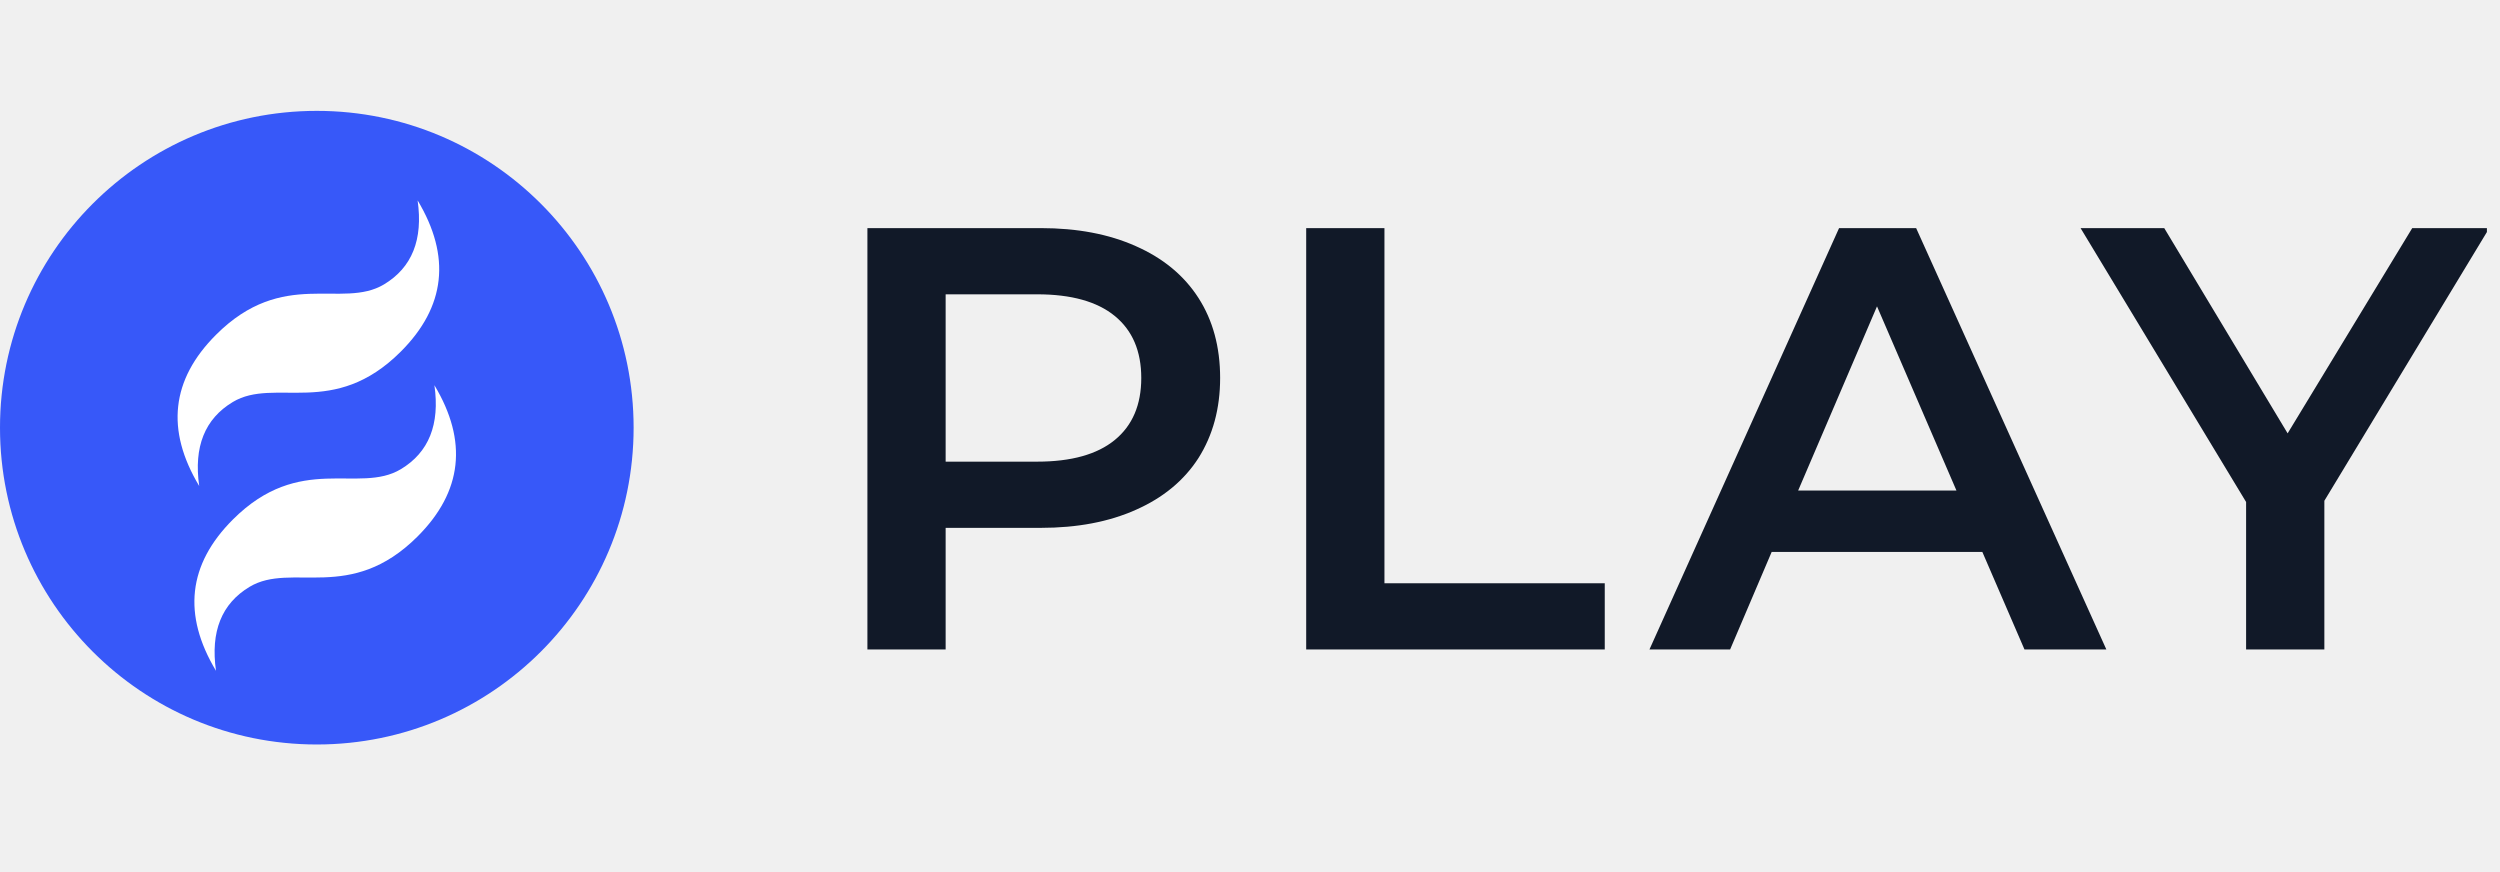
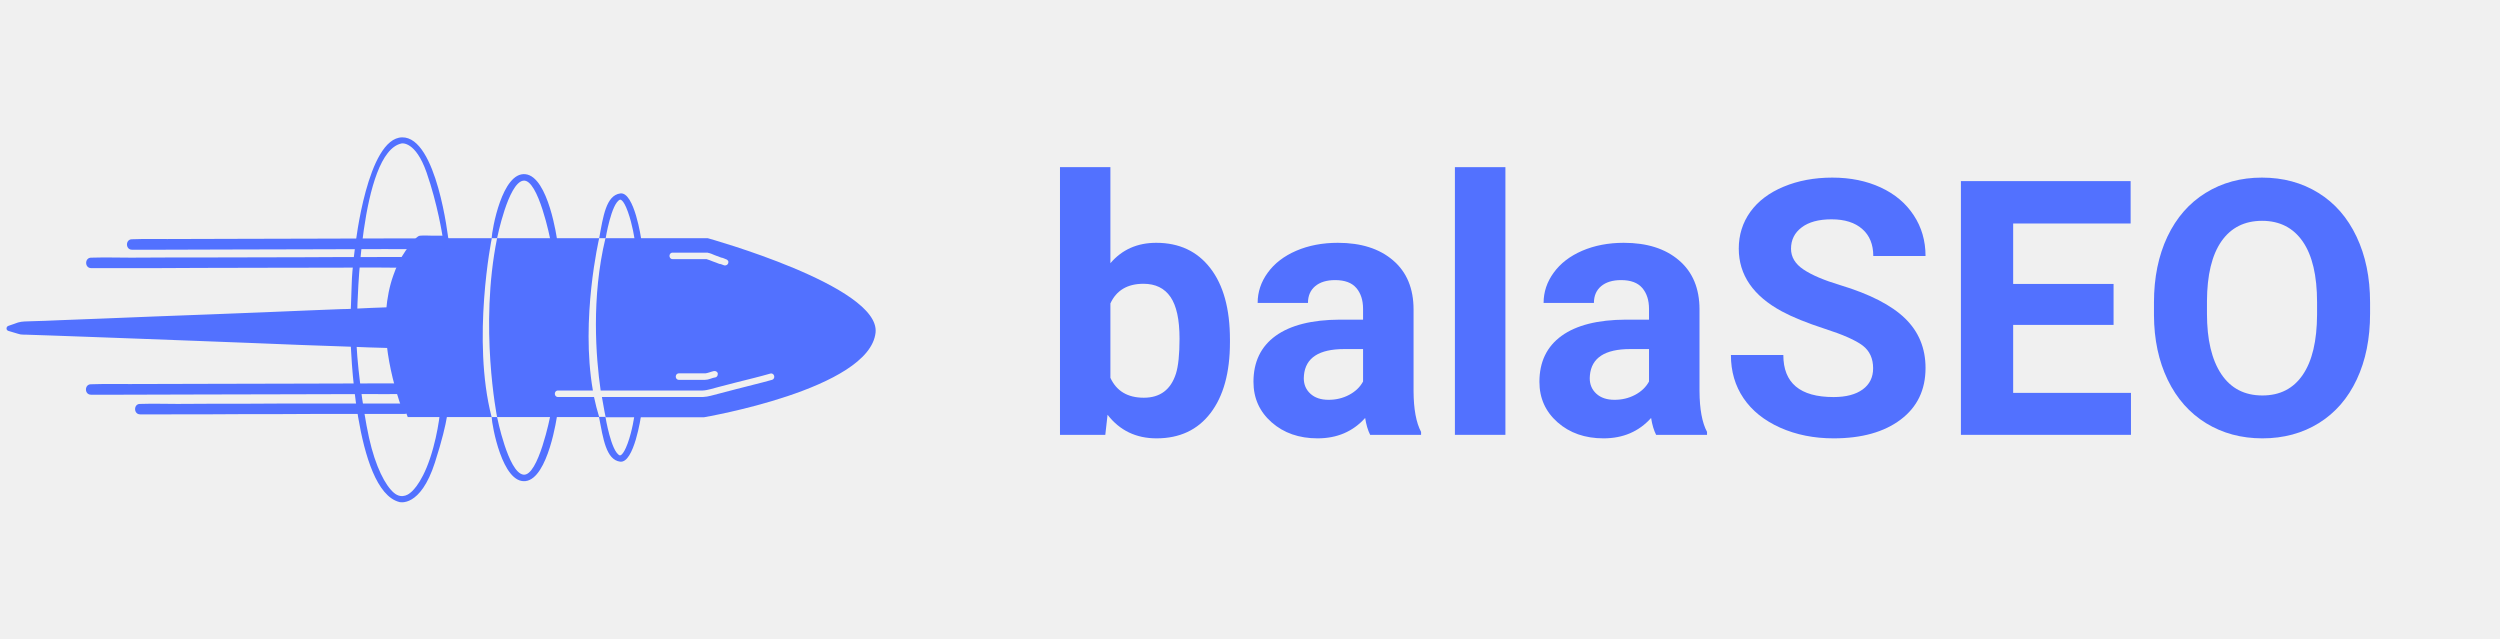
- <svg xmlns="http://www.w3.org/2000/svg" width="132" height="46" viewBox="0 0 132 46" fill="none">
-   <g clip-path="url(#clip0_2151_1148)">
-     <path d="M54.952 12.044C56.88 12.044 58.554 12.362 59.973 12.997C61.414 13.633 62.516 14.544 63.279 15.731C64.041 16.917 64.423 18.326 64.423 19.958C64.423 21.568 64.041 22.977 63.279 24.185C62.516 25.371 61.414 26.282 59.973 26.918C58.554 27.553 56.88 27.871 54.952 27.871H49.93V34.291H45.799V12.044H54.952ZM54.761 24.375C56.562 24.375 57.929 23.994 58.861 23.231C59.793 22.468 60.259 21.377 60.259 19.958C60.259 18.538 59.793 17.447 58.861 16.684C57.929 15.921 56.562 15.54 54.761 15.54H49.93V24.375H54.761ZM68.967 12.044H73.099V30.795H84.731V34.291H68.967V12.044ZM104.668 29.143H93.544L91.351 34.291H87.092L97.103 12.044H101.172L111.215 34.291H106.892L104.668 29.143ZM103.301 25.901L99.106 16.176L94.942 25.901H103.301ZM122.726 26.441V34.291H118.594V26.505L109.854 12.044H114.272L120.787 22.881L127.366 12.044H131.434L122.726 26.441Z" fill="#111928" />
-     <path d="M16.727 39.309C25.965 39.309 33.455 31.82 33.455 22.582C33.455 13.344 25.965 5.854 16.727 5.854C7.489 5.854 0 13.344 0 22.582C0 31.82 7.489 39.309 16.727 39.309Z" fill="#3758F9" />
-     <path fill-rule="evenodd" clip-rule="evenodd" d="M10.518 25.661C8.743 22.704 9.039 20.043 11.405 17.677C14.953 14.129 18.058 16.347 20.276 15.016C21.754 14.129 22.346 12.651 22.05 10.581C23.824 13.537 23.528 16.199 21.163 18.564C17.614 22.113 14.509 19.895 12.292 21.226C10.813 22.113 10.222 23.591 10.518 25.661ZM11.405 35.419C9.63 32.462 9.926 29.801 12.292 27.435C15.84 23.887 18.945 26.105 21.163 24.774C22.641 23.887 23.233 22.409 22.937 20.339C24.711 23.296 24.415 25.957 22.05 28.323C18.501 31.871 15.396 29.653 13.179 30.984C11.7 31.871 11.109 33.349 11.405 35.419Z" fill="white" />
-   </g>
+ <svg xmlns="http://www.w3.org/2000/svg" width="623" zoomAndPan="magnify" viewBox="0 0 467.25 119.25" height="159" preserveAspectRatio="xMidYMid meet" version="1.0">
  <defs>
-     <clipPath id="clip0_2151_1148">
-       <rect width="131.309" height="46" fill="white" />
+     <g />
+     <clipPath id="5d9de7a72c">
+       <path d="M 65 25.527 L 120 25.527 L 120 94 L 65 94 Z M 65 25.527 " clip-rule="nonzero" />
+     </clipPath>
+     <clipPath id="3ab3e4c5fc">
+       <path d="M 1.086 44 L 85 44 L 85 77 L 1.086 77 Z M 1.086 44 " clip-rule="nonzero" />
    </clipPath>
  </defs>
+   <g clip-path="url(#5d9de7a72c)">
+     <path fill="#5271ff" d="M 65.727 53.281 C 65.805 49.957 66.43 45.73 66.43 45.73 C 66.43 45.73 68.66 25.789 75.152 25.672 C 81.641 25.555 83.793 44.676 83.793 44.676 L 82.699 44.676 L 82.699 44.09 C 82.699 44.09 81.801 38.184 79.727 32.242 C 77.652 26.297 75.074 26.805 75.074 26.805 C 67.254 28.41 66.781 57.934 66.781 57.934 L 65.57 57.934 C 65.531 57.973 65.648 56.562 65.727 53.281 Z M 65.531 63.68 C 65.531 63.68 66.234 91.68 74.645 93.832 C 74.645 93.832 78.555 94.965 81.289 86.441 C 84.027 77.914 83.754 75.57 83.754 75.57 L 82.387 75.531 C 82.387 75.531 82.113 80.457 80.391 85.617 C 78.672 90.781 76.676 92.109 76.676 92.109 C 76.676 92.109 75.23 93.48 73.625 92.109 C 72.023 90.742 70.184 87.262 68.973 81.824 C 67.762 76.391 66.547 66.496 66.625 63.133 C 66.703 59.77 66.625 63.133 66.625 63.133 Z M 91.887 44.52 L 92.906 44.52 C 92.906 44.52 94.977 34.195 97.793 33.766 C 100.609 33.336 102.875 44.871 102.875 44.871 L 104.129 44.871 C 104.129 44.871 102.523 32.984 98.184 32.555 C 93.844 32.125 91.965 42.918 91.887 44.52 Z M 98.184 89.922 C 102.484 89.488 104.129 77.602 104.129 77.602 L 102.875 77.602 C 102.875 77.602 100.609 89.176 97.793 88.707 C 94.977 88.277 92.906 77.953 92.906 77.953 L 91.887 77.953 C 91.965 79.559 93.883 90.352 98.184 89.922 Z M 111.988 44.52 L 113.199 44.52 C 113.199 44.52 114.254 38.027 115.859 37.324 C 115.859 37.324 116.445 37.051 117.344 39.555 C 118.246 42.055 118.598 44.715 118.598 44.715 L 119.848 44.715 C 119.848 44.715 118.559 35.801 115.938 36.152 C 113.277 36.504 112.73 40.453 111.988 44.52 Z M 115.898 86.285 C 118.52 86.637 119.809 77.719 119.809 77.719 L 118.559 77.719 C 118.559 77.719 118.207 80.418 117.305 82.883 C 116.406 85.344 115.82 85.109 115.82 85.109 C 114.215 84.406 113.16 77.914 113.16 77.914 L 111.949 77.914 C 112.73 81.98 113.277 85.93 115.898 86.285 Z M 115.898 86.285 " fill-opacity="1" fill-rule="nonzero" />
+   </g>
+   <g clip-path="url(#3ab3e4c5fc)">
+     <path fill="#5271ff" d="M 84.301 59.77 C 84.301 65.832 83.871 71.504 83.09 76.391 L 75.621 76.391 C 75.152 75.102 74.762 73.848 74.41 72.637 C 73.547 69.703 73.039 67.004 72.766 64.582 L 66.195 64.348 L 3.824 62 L 1.715 61.375 L 3.98 60.594 L 66.156 58.129 L 72.688 57.855 C 73 54.023 73.977 51.129 75.074 49.016 C 75.895 47.375 76.793 46.242 77.457 45.496 C 78.086 44.793 78.516 44.48 78.516 44.48 L 83.324 44.48 C 83.91 49.094 84.301 54.258 84.301 59.77 Z M 84.301 59.77 " fill-opacity="1" fill-rule="nonzero" />
+     <path fill="#5271ff" d="M 83.793 59.77 C 83.793 65.285 83.441 70.797 82.621 76.273 C 82.777 76.156 82.934 76.039 83.09 75.922 C 80.586 75.922 78.125 75.922 75.621 75.922 C 75.777 76.039 75.934 76.156 76.09 76.273 C 74.762 72.48 73.703 68.57 73.273 64.582 C 73.234 64.309 73.078 64.109 72.805 64.109 C 70.613 64.031 68.426 63.953 66.195 63.875 C 65.414 63.836 64.633 63.836 63.852 63.797 C 61.895 63.719 59.902 63.641 57.945 63.562 C 55.129 63.445 52.352 63.367 49.539 63.25 C 46.215 63.133 42.891 63.016 39.605 62.859 C 36.125 62.742 32.684 62.586 29.203 62.469 C 25.957 62.352 22.672 62.234 19.426 62.117 C 16.691 62 13.953 61.922 11.215 61.805 C 9.379 61.727 7.539 61.648 5.703 61.609 C 5.234 61.609 4.723 61.57 4.254 61.57 C 4.137 61.57 4.02 61.57 3.902 61.57 C 3.863 61.57 3.863 61.57 3.824 61.57 C 4.098 61.609 3.707 61.531 3.59 61.492 C 3.004 61.297 2.418 61.141 1.832 60.945 C 1.832 61.258 1.832 61.57 1.832 61.883 C 2.418 61.688 3.043 61.453 3.629 61.258 C 3.746 61.219 3.902 61.18 3.98 61.141 C 4.059 61.102 4.02 61.141 3.941 61.141 C 3.941 61.141 3.98 61.141 4.02 61.141 C 4.332 61.141 4.605 61.102 4.918 61.102 C 6.484 61.023 8.008 60.984 9.574 60.906 C 12.113 60.789 14.656 60.711 17.199 60.594 C 20.367 60.477 23.496 60.355 26.66 60.199 C 30.102 60.082 33.543 59.926 36.984 59.809 C 40.348 59.691 43.711 59.535 47.113 59.418 C 50.086 59.301 53.059 59.184 55.988 59.066 C 58.219 58.988 60.41 58.91 62.637 58.793 C 63.734 58.754 64.867 58.715 65.961 58.676 C 67.84 58.598 69.715 58.52 71.594 58.441 C 71.945 58.441 72.297 58.402 72.648 58.402 C 72.922 58.402 73.117 58.168 73.117 57.934 C 73.391 54.492 74.289 51.051 76.129 48.117 C 76.559 47.453 77.027 46.789 77.535 46.203 C 77.809 45.891 78.086 45.613 78.359 45.34 C 78.477 45.262 78.555 45.145 78.672 45.066 C 78.945 44.832 78.555 45.184 78.477 45.066 C 78.516 45.105 79.18 45.066 79.219 45.066 C 79.727 45.066 80.234 45.066 80.703 45.066 C 81.562 45.066 82.387 45.066 83.246 45.066 C 83.09 44.949 82.934 44.832 82.777 44.715 C 83.52 49.645 83.793 54.688 83.793 59.77 C 83.793 60.395 84.77 60.395 84.77 59.77 C 84.77 54.609 84.457 49.484 83.754 44.402 C 83.715 44.207 83.48 44.051 83.285 44.051 C 82.504 44.051 81.723 44.051 80.938 44.051 C 80.156 44.051 79.297 43.973 78.516 44.051 C 78.004 44.09 77.535 44.754 77.223 45.066 C 76.676 45.652 76.207 46.281 75.777 46.906 C 74.801 48.312 74.055 49.879 73.508 51.48 C 72.766 53.555 72.375 55.703 72.18 57.895 C 72.336 57.738 72.492 57.582 72.648 57.426 C 70.457 57.504 68.309 57.582 66.117 57.699 C 65.336 57.738 64.516 57.777 63.734 57.777 C 61.738 57.855 59.742 57.934 57.789 58.012 C 54.973 58.129 52.156 58.246 49.344 58.363 C 46.02 58.48 42.695 58.637 39.371 58.754 C 35.891 58.871 32.449 59.027 28.969 59.145 C 25.723 59.262 22.477 59.418 19.23 59.535 C 16.535 59.652 13.797 59.73 11.098 59.848 C 9.301 59.926 7.5 60.004 5.703 60.043 C 4.918 60.082 4.137 60.043 3.355 60.277 C 2.77 60.477 2.184 60.711 1.559 60.906 C 1.125 61.062 1.086 61.688 1.559 61.844 C 2.184 62.039 2.77 62.195 3.395 62.391 C 3.551 62.43 3.707 62.469 3.863 62.508 C 4.176 62.547 4.488 62.547 4.762 62.547 C 6.328 62.586 7.891 62.664 9.457 62.703 C 11.996 62.781 14.539 62.898 17.082 62.977 C 20.25 63.094 23.418 63.211 26.582 63.328 C 30.023 63.445 33.504 63.602 36.945 63.719 C 40.348 63.836 43.711 63.992 47.113 64.109 C 50.086 64.23 53.059 64.348 56.027 64.465 C 58.258 64.543 60.449 64.621 62.676 64.699 C 63.773 64.738 64.906 64.777 66 64.816 C 67.918 64.895 69.793 64.973 71.711 65.012 C 72.062 65.012 72.414 65.051 72.766 65.051 C 72.609 64.895 72.453 64.738 72.297 64.582 C 72.766 68.648 73.781 72.637 75.152 76.508 C 75.23 76.703 75.387 76.859 75.621 76.859 C 78.125 76.859 80.586 76.859 83.09 76.859 C 83.285 76.859 83.52 76.703 83.559 76.508 C 84.418 70.953 84.77 65.363 84.77 59.77 C 84.77 59.145 83.793 59.145 83.793 59.77 Z M 83.793 59.77 " fill-opacity="1" fill-rule="nonzero" />
+   </g>
+   <path fill="#5271ff" d="M 78.516 44.559 C 76.715 44.559 74.918 44.559 73.117 44.559 C 68.855 44.559 64.555 44.598 60.293 44.598 C 55.09 44.598 49.93 44.637 44.727 44.637 C 40.23 44.637 35.773 44.676 31.277 44.676 C 29.125 44.676 26.934 44.637 24.746 44.715 C 24.707 44.715 24.668 44.715 24.668 44.715 C 23.418 44.715 23.418 46.672 24.668 46.672 C 26.465 46.672 28.266 46.672 30.062 46.672 C 34.328 46.672 38.629 46.633 42.891 46.633 C 48.09 46.633 53.254 46.594 58.453 46.594 C 62.949 46.594 67.41 46.555 71.906 46.555 C 74.055 46.555 76.246 46.594 78.438 46.516 C 78.477 46.516 78.516 46.516 78.516 46.516 C 79.766 46.516 79.766 44.559 78.516 44.559 Z M 78.516 44.559 " fill-opacity="1" fill-rule="nonzero" />
+   <path fill="#5271ff" d="M 77.105 48.039 C 75.113 48.039 73.117 48.039 71.125 48.039 C 66.352 48.039 61.543 48.039 56.773 48.078 C 50.984 48.078 45.238 48.117 39.449 48.117 C 34.445 48.117 29.477 48.117 24.473 48.156 C 22.047 48.156 19.621 48.078 17.16 48.156 C 17.121 48.156 17.082 48.156 17.043 48.156 C 15.789 48.156 15.789 50.113 17.043 50.113 C 19.035 50.113 21.031 50.113 23.023 50.113 C 27.797 50.113 32.605 50.113 37.375 50.074 C 43.164 50.074 48.914 50.035 54.699 50.035 C 59.703 50.035 64.672 50.035 69.676 49.996 C 72.102 49.996 74.527 50.074 76.988 49.996 C 77.027 49.996 77.066 49.996 77.105 49.996 C 78.359 49.996 78.359 48.039 77.105 48.039 Z M 77.105 48.039 " fill-opacity="1" fill-rule="nonzero" />
+   <path fill="#5271ff" d="M 75.855 71.66 C 73.898 71.66 71.945 71.66 69.949 71.66 C 65.258 71.66 60.605 71.699 55.91 71.699 C 50.242 71.699 44.609 71.738 38.941 71.738 C 34.051 71.738 29.164 71.777 24.277 71.777 C 21.891 71.777 19.504 71.738 17.121 71.816 C 17.082 71.816 17.043 71.816 17.004 71.816 C 15.75 71.816 15.75 73.77 17.004 73.77 C 18.957 73.77 20.914 73.77 22.906 73.77 C 27.602 73.77 32.254 73.73 36.945 73.73 C 42.617 73.73 48.246 73.691 53.918 73.691 C 58.805 73.691 63.695 73.652 68.582 73.652 C 70.969 73.652 73.352 73.691 75.738 73.613 C 75.777 73.613 75.816 73.613 75.855 73.613 C 77.105 73.613 77.105 71.66 75.855 71.66 Z M 75.855 71.66 " fill-opacity="1" fill-rule="nonzero" />
+   <path fill="#5271ff" d="M 26.191 77.445 C 28.109 77.445 30.023 77.445 31.902 77.445 C 36.242 77.445 40.543 77.445 44.883 77.406 C 49.461 77.406 54.074 77.406 58.648 77.367 C 61.387 77.367 64.125 77.367 66.859 77.367 C 69.637 77.367 72.375 77.367 75.152 77.367 C 75.309 77.367 75.465 77.367 75.582 77.367 C 76.832 77.367 76.832 75.414 75.582 75.414 C 72.766 75.414 69.949 75.414 67.137 75.414 C 64.75 75.414 62.402 75.414 60.02 75.414 C 55.559 75.414 51.062 75.414 46.605 75.453 C 42.148 75.453 37.648 75.453 33.191 75.492 C 30.887 75.492 28.578 75.414 26.27 75.492 C 26.23 75.492 26.191 75.492 26.152 75.492 C 24.941 75.492 24.941 77.445 26.191 77.445 Z M 26.191 77.445 " fill-opacity="1" fill-rule="nonzero" />
+   <path fill="#5271ff" d="M 86.219 75.375 C 85.316 75.375 84.379 75.375 83.48 75.375 C 83.363 75.375 83.207 75.375 83.09 75.375 C 82.582 75.375 82.074 75.805 82.113 76.352 C 82.152 76.898 82.543 77.328 83.09 77.328 C 83.988 77.328 84.926 77.328 85.828 77.328 C 85.945 77.328 86.102 77.328 86.219 77.328 C 86.727 77.328 87.234 76.898 87.195 76.352 C 87.195 75.844 86.766 75.375 86.219 75.375 Z M 86.219 75.375 " fill-opacity="1" fill-rule="nonzero" />
+   <path fill="#5271ff" d="M 91.887 77.953 L 76.207 77.953 C 76.012 77.445 75.816 76.898 75.621 76.391 L 83.09 76.391 C 83.871 71.504 84.301 65.832 84.301 59.77 C 84.301 54.297 83.949 49.094 83.324 44.52 L 91.926 44.52 C 91.887 44.52 88.133 63.523 91.887 77.953 Z M 91.887 77.953 " fill-opacity="1" fill-rule="nonzero" />
+   <path fill="#5271ff" d="M 132.281 44.52 L 113.16 44.52 C 110.5 55.586 111.363 66.73 112.262 72.988 L 131.305 72.988 C 132.32 72.949 133.301 72.559 134.316 72.324 C 135.371 72.051 136.43 71.777 137.484 71.504 C 139.633 70.953 141.824 70.445 143.977 69.82 C 144.719 69.625 145.031 70.758 144.289 70.992 C 142.098 71.621 139.828 72.129 137.641 72.715 C 136.547 72.988 135.449 73.301 134.355 73.574 C 133.379 73.809 132.398 74.16 131.383 74.199 L 112.496 74.199 C 112.887 76.586 113.199 77.992 113.199 77.992 L 131.539 77.992 C 131.539 77.992 162.512 72.754 163.645 62.156 C 164.543 53.477 132.281 44.52 132.281 44.52 Z M 134.082 70.25 C 134.004 70.367 133.848 70.523 133.73 70.523 C 133.418 70.562 133.105 70.68 132.754 70.797 C 132.438 70.914 132.086 70.992 131.773 70.992 C 131.734 70.992 131.734 70.992 131.695 70.992 L 126.887 70.992 C 126.105 70.992 126.105 69.781 126.887 69.781 L 131.695 69.781 C 131.773 69.781 131.812 69.781 131.852 69.781 C 132.398 69.703 132.871 69.469 133.418 69.352 C 133.574 69.312 133.73 69.352 133.887 69.43 C 134.004 69.508 134.121 69.625 134.16 69.781 C 134.16 69.938 134.121 70.133 134.082 70.25 Z M 136.113 49.172 C 136.074 49.328 135.957 49.445 135.84 49.523 C 135.723 49.605 135.527 49.645 135.371 49.605 C 135.098 49.523 134.824 49.367 134.551 49.328 C 134.512 49.328 134.512 49.328 134.473 49.328 C 134.043 49.172 133.613 49.016 133.223 48.859 C 132.832 48.703 132.438 48.547 132.047 48.43 L 125.715 48.43 C 124.93 48.43 124.93 47.219 125.715 47.219 L 132.164 47.219 C 132.242 47.219 132.281 47.219 132.359 47.258 C 132.793 47.336 133.184 47.531 133.574 47.688 C 134.004 47.844 134.395 48 134.824 48.156 C 134.824 48.156 134.863 48.156 134.863 48.156 C 135.176 48.195 135.449 48.391 135.723 48.469 C 135.879 48.508 135.996 48.625 136.074 48.742 C 136.152 48.859 136.152 49.016 136.113 49.172 Z M 136.113 49.172 " fill-opacity="1" fill-rule="nonzero" />
+   <path fill="#5271ff" d="M 111.012 74.16 C 111.285 75.453 111.598 76.703 111.988 77.953 L 92.906 77.953 C 92.906 77.953 89.543 61.102 92.906 44.52 L 111.988 44.52 C 111.988 44.52 108.469 59.535 110.812 72.988 L 104.285 72.988 C 103.5 72.988 103.5 74.199 104.285 74.199 L 111.012 74.199 Z M 111.012 74.16 " fill-opacity="1" fill-rule="nonzero" />
+   <g fill="#5271ff" fill-opacity="1">
+     <g transform="translate(194.5024, 81.27217)">
+       <g>
+         <path d="M 35.375 -17.297 C 35.375 -11.648 34.164 -7.242 31.75 -4.078 C 29.344 -0.922 25.977 0.656 21.656 0.656 C 17.832 0.656 14.781 -0.812 12.5 -3.75 L 12.078 0 L 3.609 0 L 3.609 -50.031 L 13.031 -50.031 L 13.031 -32.078 C 15.195 -34.617 18.051 -35.891 21.594 -35.891 C 25.895 -35.891 29.266 -34.312 31.703 -31.156 C 34.148 -28 35.375 -23.551 35.375 -17.812 Z M 25.953 -17.984 C 25.953 -21.535 25.391 -24.129 24.266 -25.766 C 23.141 -27.41 21.457 -28.234 19.219 -28.234 C 16.219 -28.234 14.156 -27.008 13.031 -24.562 L 13.031 -10.656 C 14.176 -8.176 16.258 -6.938 19.281 -6.938 C 22.32 -6.938 24.32 -8.438 25.281 -11.438 C 25.727 -12.863 25.953 -15.047 25.953 -17.984 Z M 25.953 -17.984 " />
+       </g>
+     </g>
+   </g>
+   <g fill="#5271ff" fill-opacity="1">
+     <g transform="translate(232.0534, 81.27217)">
+       <g>
+         <path d="M 24.031 0 C 23.602 -0.844 23.289 -1.895 23.094 -3.156 C 20.812 -0.613 17.848 0.656 14.203 0.656 C 10.742 0.656 7.879 -0.344 5.609 -2.344 C 3.348 -4.344 2.219 -6.863 2.219 -9.906 C 2.219 -13.633 3.598 -16.5 6.359 -18.5 C 9.129 -20.5 13.133 -21.508 18.375 -21.531 L 22.703 -21.531 L 22.703 -23.547 C 22.703 -25.172 22.281 -26.473 21.438 -27.453 C 20.602 -28.43 19.285 -28.922 17.484 -28.922 C 15.898 -28.922 14.656 -28.539 13.75 -27.781 C 12.852 -27.02 12.406 -25.977 12.406 -24.656 L 3 -24.656 C 3 -26.695 3.629 -28.582 4.891 -30.312 C 6.148 -32.051 7.926 -33.414 10.219 -34.406 C 12.52 -35.395 15.109 -35.891 17.984 -35.891 C 22.328 -35.891 25.77 -34.797 28.312 -32.609 C 30.863 -30.43 32.141 -27.367 32.141 -23.422 L 32.141 -8.141 C 32.16 -4.797 32.629 -2.266 33.547 -0.547 L 33.547 0 Z M 16.25 -6.547 C 17.645 -6.547 18.926 -6.852 20.094 -7.469 C 21.27 -8.094 22.141 -8.926 22.703 -9.969 L 22.703 -16.031 L 19.188 -16.031 C 14.469 -16.031 11.957 -14.398 11.656 -11.141 L 11.625 -10.578 C 11.625 -9.41 12.035 -8.445 12.859 -7.688 C 13.691 -6.926 14.82 -6.547 16.25 -6.547 Z M 16.25 -6.547 " />
+       </g>
+     </g>
+   </g>
+   <g fill="#5271ff" fill-opacity="1">
+     <g transform="translate(267.8131, 81.27217)">
+       <g>
+         <path d="M 13.547 0 L 4.109 0 L 4.109 -50.031 L 13.547 -50.031 Z M 13.547 0 " />
+       </g>
+     </g>
+   </g>
+   <g fill="#5271ff" fill-opacity="1">
+     <g transform="translate(285.4976, 81.27217)">
+       <g>
+         <path d="M 24.031 0 C 23.602 -0.844 23.289 -1.895 23.094 -3.156 C 20.812 -0.613 17.848 0.656 14.203 0.656 C 10.742 0.656 7.879 -0.344 5.609 -2.344 C 3.348 -4.344 2.219 -6.863 2.219 -9.906 C 2.219 -13.633 3.598 -16.5 6.359 -18.5 C 9.129 -20.5 13.133 -21.508 18.375 -21.531 L 22.703 -21.531 L 22.703 -23.547 C 22.703 -25.172 22.281 -26.473 21.438 -27.453 C 20.602 -28.43 19.285 -28.922 17.484 -28.922 C 15.898 -28.922 14.656 -28.539 13.75 -27.781 C 12.852 -27.02 12.406 -25.977 12.406 -24.656 L 3 -24.656 C 3 -26.695 3.629 -28.582 4.891 -30.312 C 6.148 -32.051 7.926 -33.414 10.219 -34.406 C 12.52 -35.395 15.109 -35.891 17.984 -35.891 C 22.328 -35.891 25.77 -34.797 28.312 -32.609 C 30.863 -30.43 32.141 -27.367 32.141 -23.422 L 32.141 -8.141 C 32.16 -4.797 32.629 -2.266 33.547 -0.547 L 33.547 0 Z M 16.25 -6.547 C 17.645 -6.547 18.926 -6.852 20.094 -7.469 C 21.27 -8.094 22.141 -8.926 22.703 -9.969 L 22.703 -16.031 L 19.188 -16.031 C 14.469 -16.031 11.957 -14.398 11.656 -11.141 L 11.625 -10.578 C 11.625 -9.41 12.035 -8.445 12.859 -7.688 C 13.691 -6.926 14.82 -6.547 16.25 -6.547 Z M 16.25 -6.547 " />
+       </g>
+     </g>
+   </g>
+   <g fill="#5271ff" fill-opacity="1">
+     <g transform="translate(321.2573, 81.27217)">
+       <g>
+         <path d="M 28.828 -12.438 C 28.828 -14.281 28.176 -15.695 26.875 -16.688 C 25.57 -17.676 23.223 -18.719 19.828 -19.812 C 16.441 -20.914 13.766 -22 11.797 -23.062 C 6.41 -25.969 3.719 -29.883 3.719 -34.812 C 3.719 -37.375 4.438 -39.66 5.875 -41.672 C 7.32 -43.68 9.395 -45.25 12.094 -46.375 C 14.801 -47.508 17.836 -48.078 21.203 -48.078 C 24.586 -48.078 27.602 -47.461 30.25 -46.234 C 32.906 -45.004 34.961 -43.27 36.422 -41.031 C 37.891 -38.801 38.625 -36.266 38.625 -33.422 L 28.859 -33.422 C 28.859 -35.586 28.172 -37.27 26.797 -38.469 C 25.43 -39.676 23.516 -40.281 21.047 -40.281 C 18.648 -40.281 16.789 -39.773 15.469 -38.766 C 14.145 -37.766 13.484 -36.438 13.484 -34.781 C 13.484 -33.238 14.258 -31.945 15.812 -30.906 C 17.363 -29.863 19.648 -28.891 22.672 -27.984 C 28.223 -26.305 32.27 -24.227 34.812 -21.75 C 37.352 -19.281 38.625 -16.195 38.625 -12.5 C 38.625 -8.395 37.07 -5.176 33.969 -2.844 C 30.863 -0.508 26.688 0.656 21.438 0.656 C 17.781 0.656 14.453 -0.008 11.453 -1.344 C 8.461 -2.688 6.18 -4.52 4.609 -6.844 C 3.035 -9.164 2.25 -11.859 2.25 -14.922 L 12.047 -14.922 C 12.047 -9.68 15.176 -7.062 21.438 -7.062 C 23.758 -7.062 25.57 -7.535 26.875 -8.484 C 28.176 -9.43 28.828 -10.75 28.828 -12.438 Z M 28.828 -12.438 " />
+       </g>
+     </g>
+   </g>
+   <g fill="#5271ff" fill-opacity="1">
+     <g transform="translate(362.2605, 81.27217)">
+       <g>
+         <path d="M 32.766 -20.547 L 14 -20.547 L 14 -7.844 L 36.016 -7.844 L 36.016 0 L 4.234 0 L 4.234 -47.422 L 35.953 -47.422 L 35.953 -39.5 L 14 -39.5 L 14 -28.203 L 32.766 -28.203 Z M 32.766 -20.547 " />
+       </g>
+     </g>
+   </g>
+   <g fill="#5271ff" fill-opacity="1">
+     <g transform="translate(399.779, 81.27217)">
+       <g>
+         <path d="M 43.188 -22.641 C 43.188 -17.973 42.359 -13.879 40.703 -10.359 C 39.055 -6.836 36.695 -4.117 33.625 -2.203 C 30.551 -0.297 27.031 0.656 23.062 0.656 C 19.133 0.656 15.629 -0.285 12.547 -2.172 C 9.461 -4.066 7.07 -6.766 5.375 -10.266 C 3.676 -13.773 2.816 -17.812 2.797 -22.375 L 2.797 -24.719 C 2.797 -29.383 3.633 -33.492 5.312 -37.047 C 7 -40.598 9.379 -43.32 12.453 -45.219 C 15.523 -47.125 19.035 -48.078 22.984 -48.078 C 26.941 -48.078 30.457 -47.125 33.531 -45.219 C 36.602 -43.32 38.977 -40.598 40.656 -37.047 C 42.344 -33.492 43.188 -29.395 43.188 -24.75 Z M 33.281 -24.781 C 33.281 -29.758 32.391 -33.539 30.609 -36.125 C 28.828 -38.707 26.289 -40 23 -40 C 19.719 -40 17.188 -38.723 15.406 -36.172 C 13.625 -33.617 12.723 -29.879 12.703 -24.953 L 12.703 -22.641 C 12.703 -17.797 13.594 -14.035 15.375 -11.359 C 17.156 -8.691 19.719 -7.359 23.062 -7.359 C 26.344 -7.359 28.859 -8.645 30.609 -11.219 C 32.367 -13.789 33.258 -17.539 33.281 -22.469 Z M 33.281 -24.781 " />
+       </g>
+     </g>
+   </g>
</svg>
